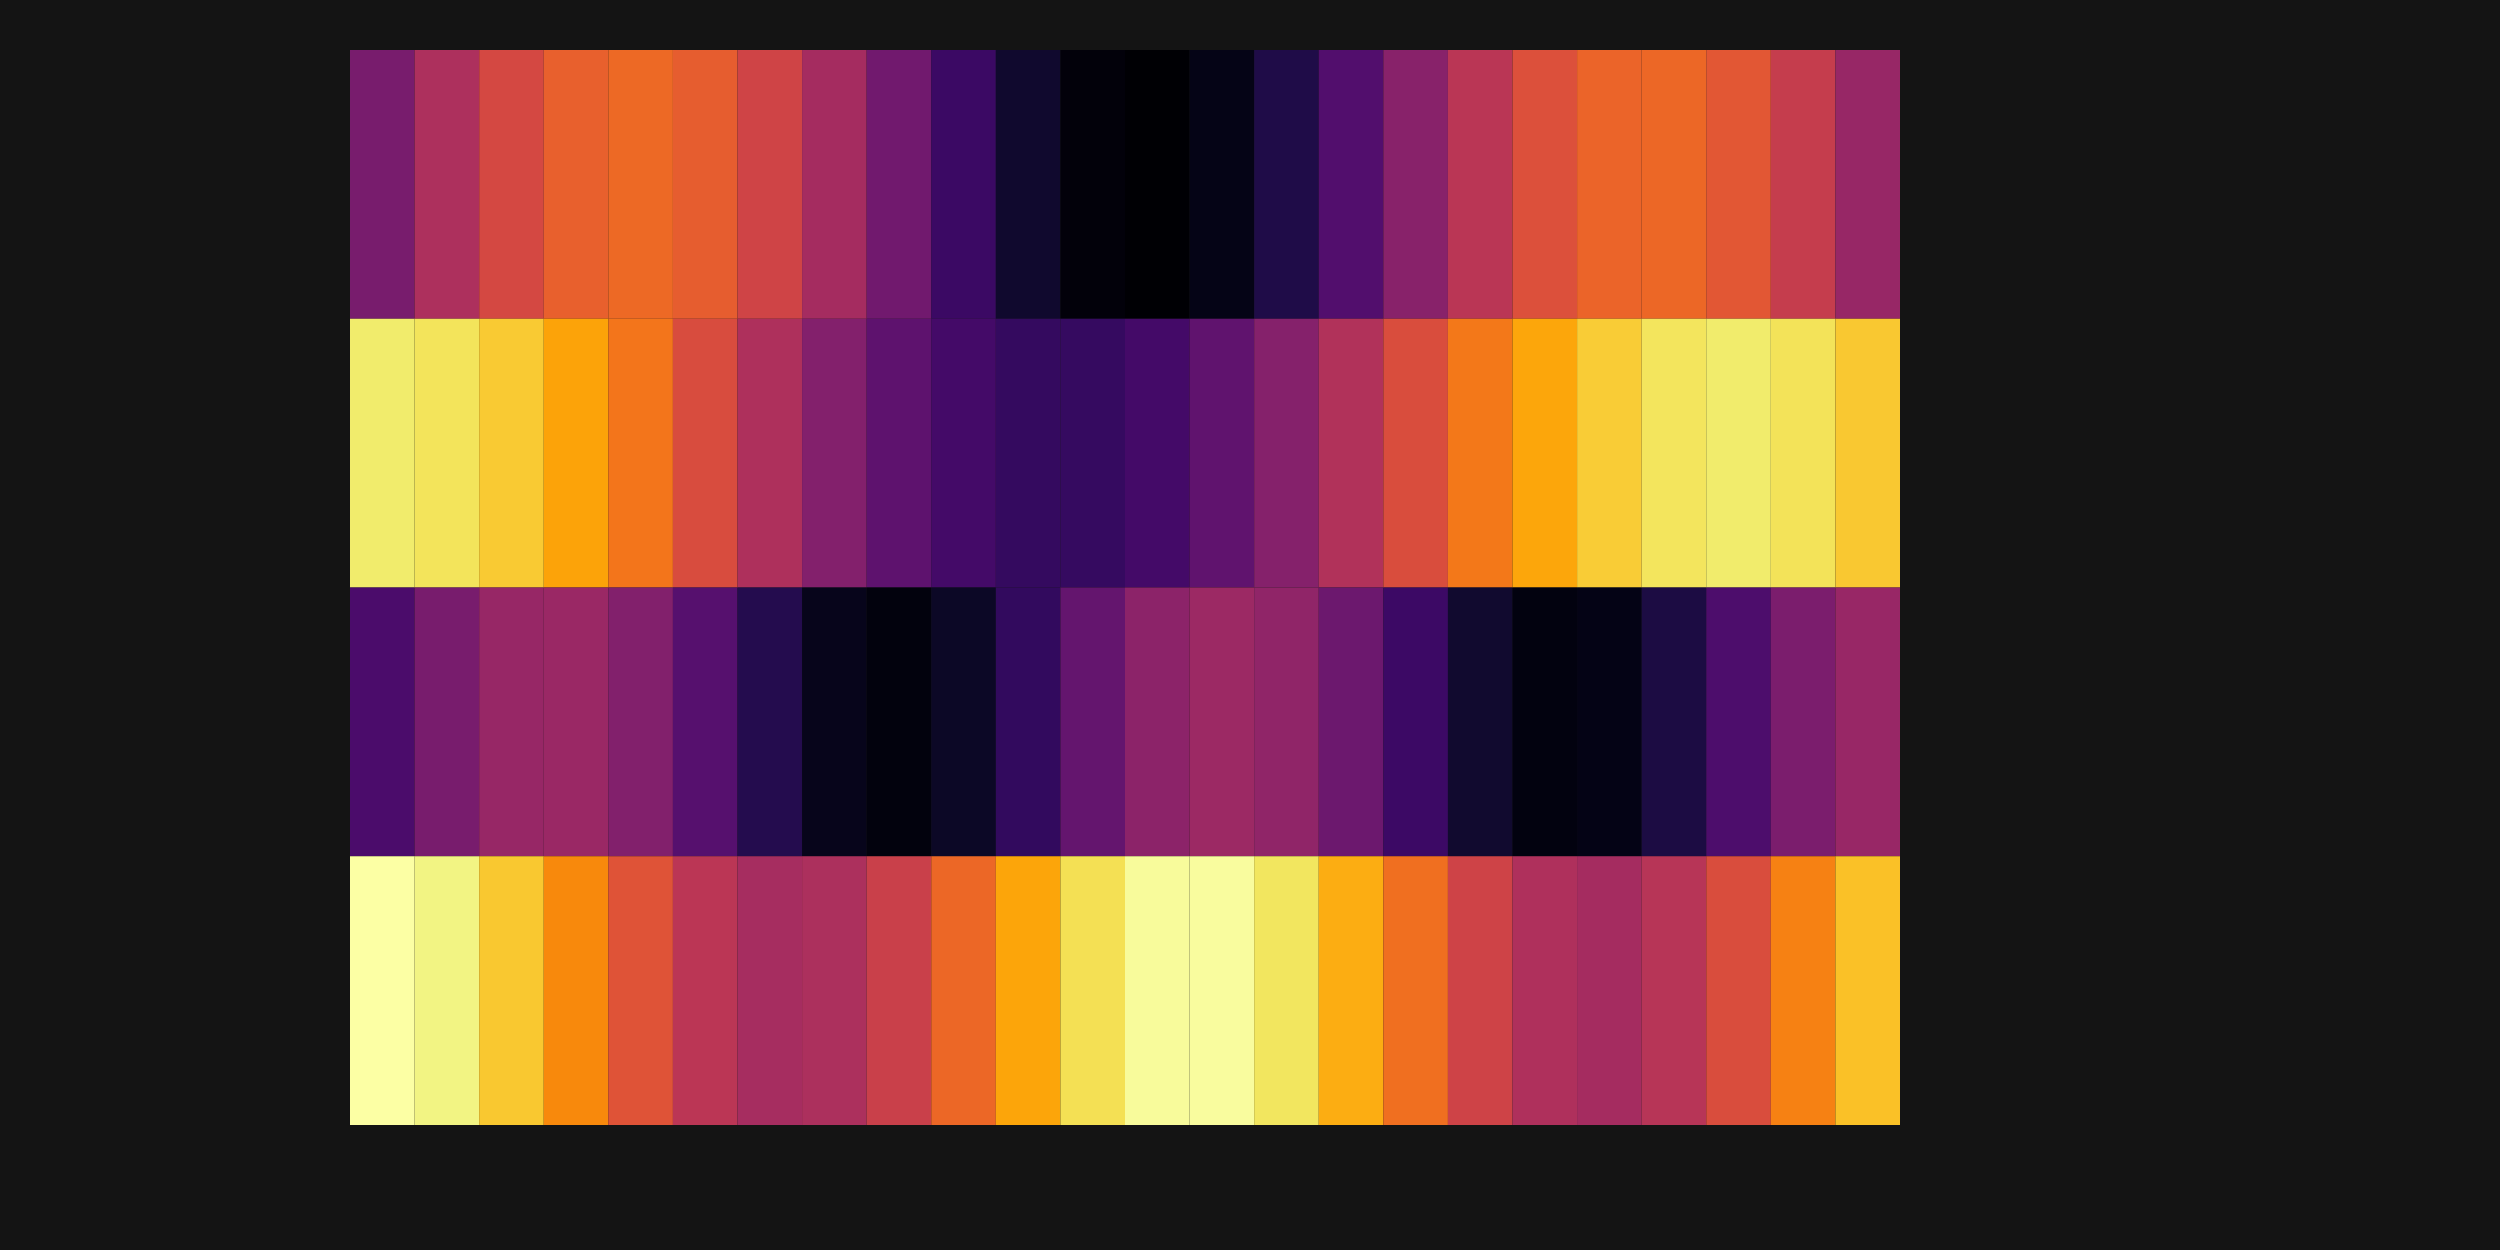
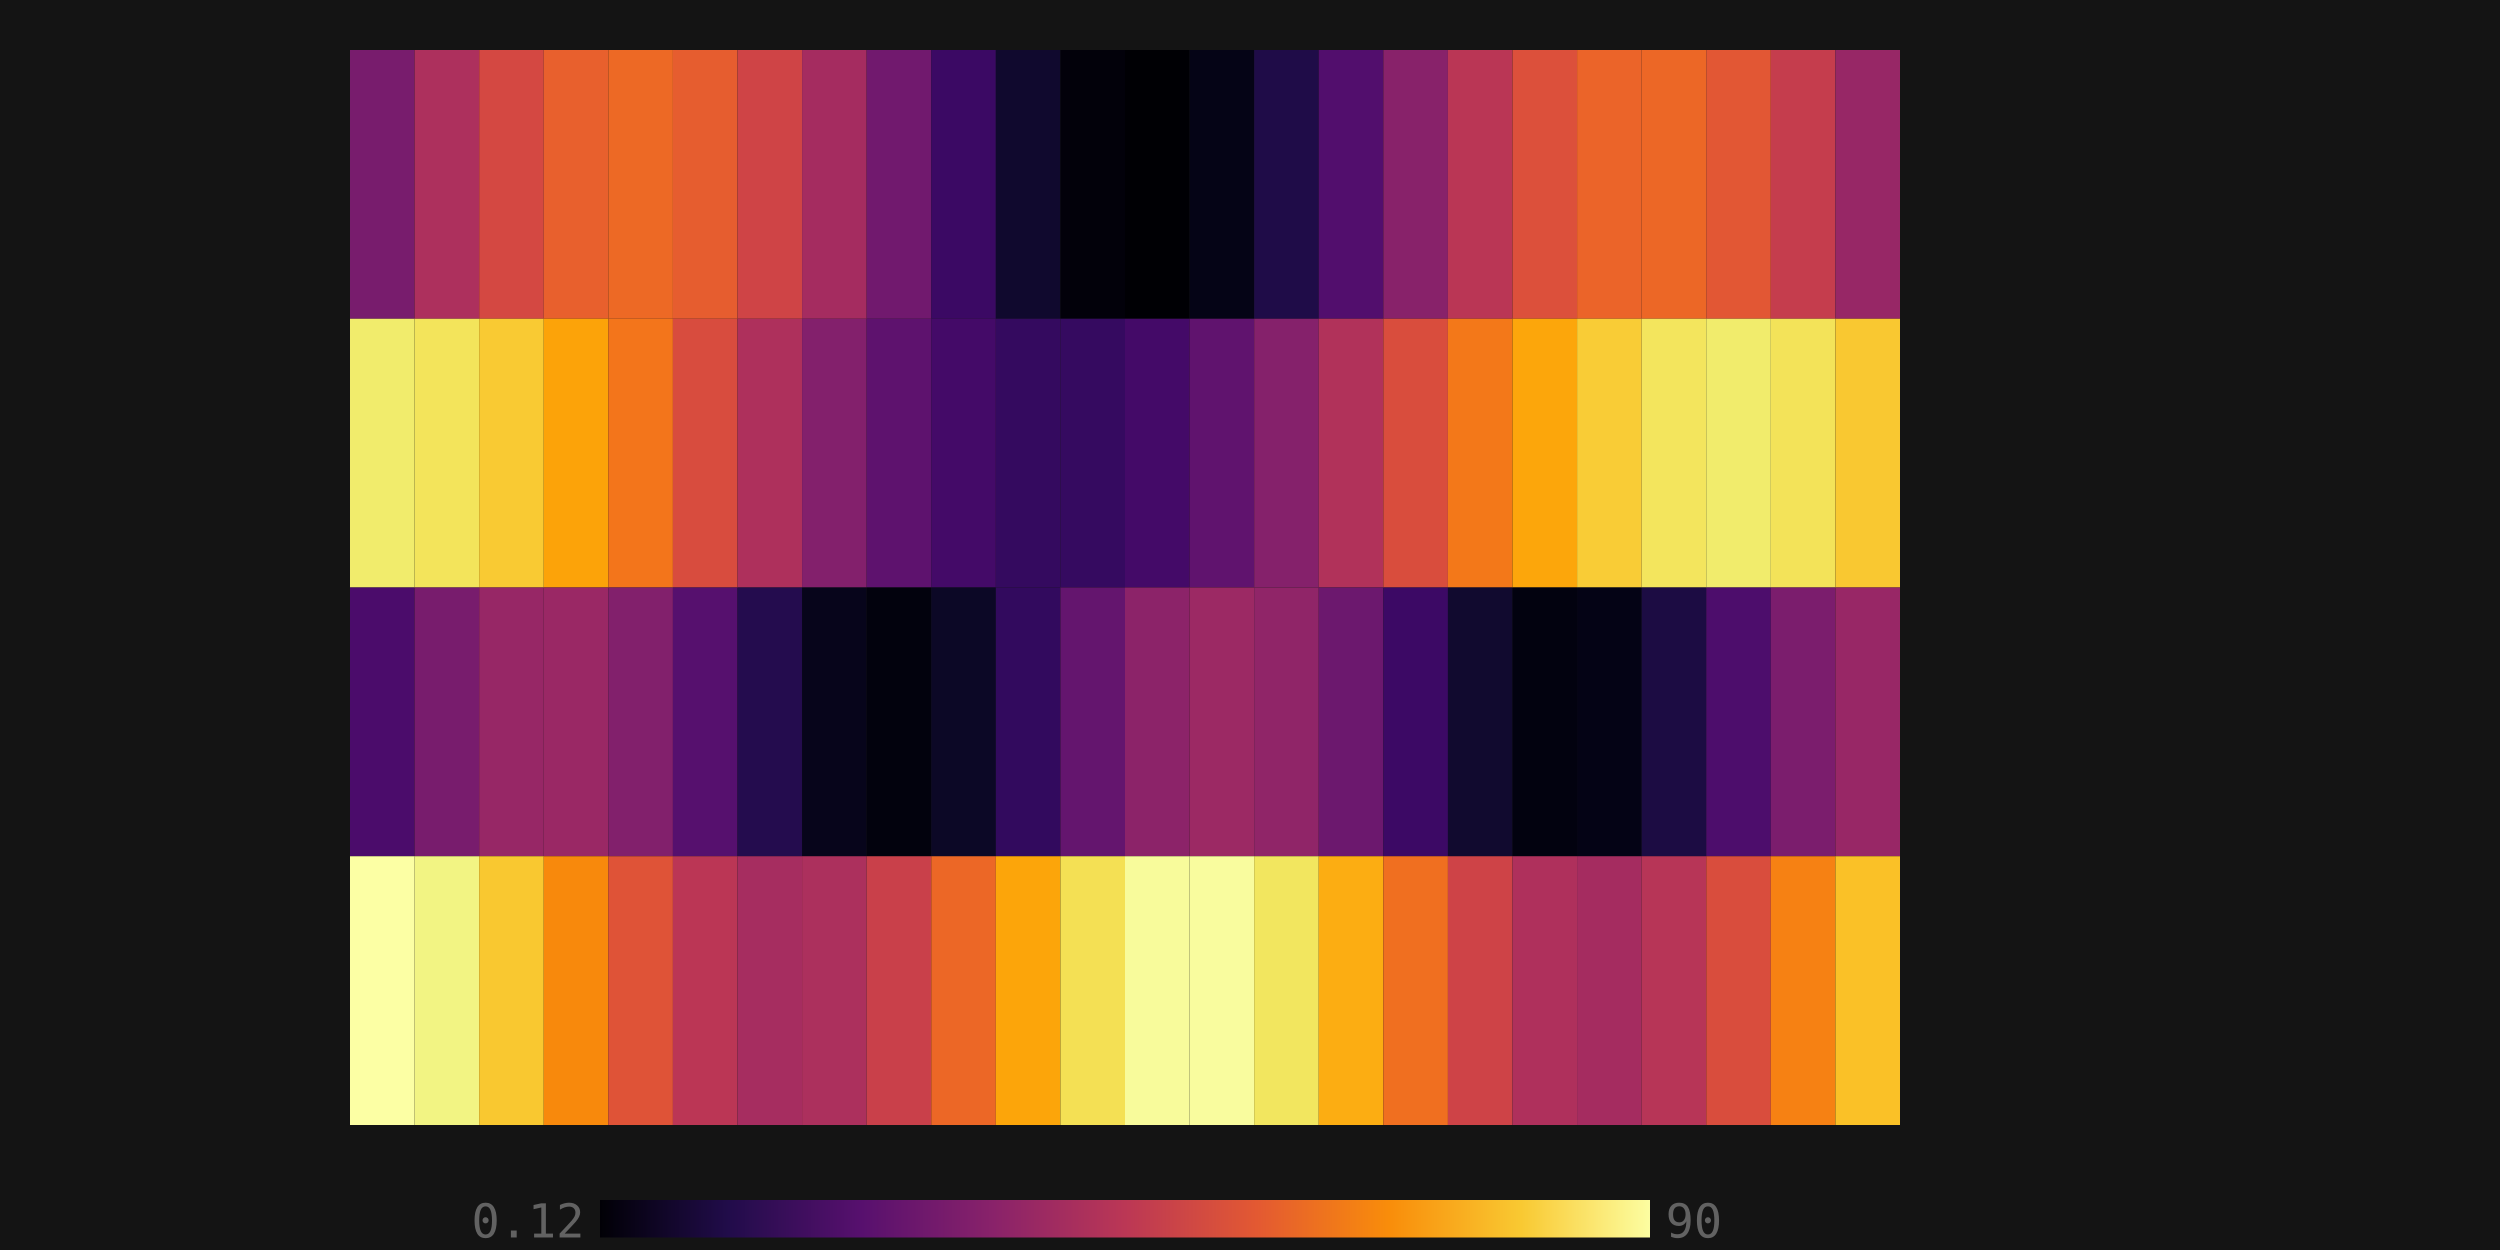
<svg xmlns="http://www.w3.org/2000/svg" viewBox="0 0 640 320" width="640" height="320">
  <rect width="100%" height="100%" fill="#141414" />
+   <text x="149.6" y="316.8" text-anchor="end" font-size="12" font-family="monospace" fill="#626262">0.12</text>
+   <defs>
+     <linearGradient id="rsvgb" x1="0" y1="0" x2="1" y2="0">
+       <stop offset="0" stop-color="#000004" />
+       <stop offset="0.125" stop-color="#210c4a" />
+       <stop offset="0.25" stop-color="#57106e" />
+       <stop offset="0.375" stop-color="#89226a" />
+       <stop offset="0.5" stop-color="#bb3755" />
+       <stop offset="0.625" stop-color="#e35932" />
+       <stop offset="0.75" stop-color="#f98d0a" />
+       <stop offset="0.875" stop-color="#f9c932" />
+       <stop offset="1" stop-color="#fcffa4" />
+     </linearGradient>
+   </defs>
+   <rect x="153.6" y="307.2" width="268.8" height="9.6" fill="url(#rsvgb)" />
+   <text x="426.4" y="316.8" text-anchor="start" font-size="12" font-family="monospace" fill="#626262">90</text>
  <rect x="89.6" y="12.8" width="16.533" height="68.8" fill="#781c6d" />
  <rect x="106.133" y="12.8" width="16.533" height="68.8" fill="#ad305d" />
  <rect x="122.667" y="12.8" width="16.533" height="68.8" fill="#d44842" />
  <rect x="139.2" y="12.8" width="16.533" height="68.8" fill="#e8602d" />
  <rect x="155.733" y="12.8" width="16.533" height="68.8" fill="#ed6925" />
  <rect x="172.267" y="12.8" width="16.533" height="68.8" fill="#e65d2f" />
  <rect x="188.8" y="12.8" width="16.533" height="68.8" fill="#cf4446" />
  <rect x="205.333" y="12.8" width="16.533" height="68.8" fill="#a52c60" />
  <rect x="221.867" y="12.8" width="16.533" height="68.8" fill="#71196e" />
  <rect x="238.4" y="12.8" width="16.533" height="68.8" fill="#3b0964" />
  <rect x="254.933" y="12.8" width="16.533" height="68.8" fill="#10092e" />
  <rect x="271.467" y="12.8" width="16.533" height="68.8" fill="#02010a" />
  <rect x="288" y="12.8" width="16.533" height="68.8" fill="#000004" />
  <rect x="304.533" y="12.8" width="16.533" height="68.8" fill="#050416" />
  <rect x="321.067" y="12.8" width="16.533" height="68.8" fill="#1f0c48" />
  <rect x="337.6" y="12.8" width="16.533" height="68.8" fill="#520e6d" />
  <rect x="354.133" y="12.8" width="16.533" height="68.8" fill="#88226a" />
  <rect x="370.667" y="12.8" width="16.533" height="68.8" fill="#ba3655" />
  <rect x="387.2" y="12.8" width="16.533" height="68.8" fill="#dc503b" />
  <rect x="403.733" y="12.8" width="16.533" height="68.8" fill="#eb6429" />
  <rect x="420.267" y="12.8" width="16.533" height="68.8" fill="#ec6726" />
  <rect x="436.8" y="12.8" width="16.533" height="68.8" fill="#e25734" />
  <rect x="453.333" y="12.8" width="16.533" height="68.8" fill="#c53d4d" />
  <rect x="469.867" y="12.8" width="16.533" height="68.8" fill="#972766" />
  <rect x="89.6" y="81.6" width="16.533" height="68.8" fill="#f1ec6c" />
  <rect x="106.133" y="81.6" width="16.533" height="68.8" fill="#f3e45b" />
  <rect x="122.667" y="81.6" width="16.533" height="68.8" fill="#f9ca33" />
  <rect x="139.2" y="81.6" width="16.533" height="68.8" fill="#fca309" />
  <rect x="155.733" y="81.6" width="16.533" height="68.8" fill="#f3751b" />
  <rect x="172.267" y="81.6" width="16.533" height="68.8" fill="#d84c3e" />
  <rect x="188.8" y="81.6" width="16.533" height="68.8" fill="#ae305c" />
  <rect x="205.333" y="81.6" width="16.533" height="68.8" fill="#83206c" />
  <rect x="221.867" y="81.6" width="16.533" height="68.8" fill="#5e126e" />
  <rect x="238.4" y="81.6" width="16.533" height="68.8" fill="#440a68" />
  <rect x="254.933" y="81.6" width="16.533" height="68.8" fill="#340a5f" />
  <rect x="271.467" y="81.6" width="16.533" height="68.8" fill="#350a60" />
  <rect x="288" y="81.6" width="16.533" height="68.8" fill="#440a68" />
  <rect x="304.533" y="81.6" width="16.533" height="68.8" fill="#60136e" />
  <rect x="321.067" y="81.6" width="16.533" height="68.8" fill="#85216b" />
  <rect x="337.6" y="81.6" width="16.533" height="68.8" fill="#b1325a" />
  <rect x="354.133" y="81.6" width="16.533" height="68.8" fill="#d94d3d" />
  <rect x="370.667" y="81.6" width="16.533" height="68.8" fill="#f37819" />
  <rect x="387.2" y="81.6" width="16.533" height="68.8" fill="#fca60b" />
  <rect x="403.733" y="81.6" width="16.533" height="68.8" fill="#f9cc36" />
  <rect x="420.267" y="81.6" width="16.533" height="68.8" fill="#f3e55d" />
  <rect x="436.8" y="81.6" width="16.533" height="68.8" fill="#f1ec6c" />
  <rect x="453.333" y="81.6" width="16.533" height="68.8" fill="#f3e359" />
  <rect x="469.867" y="81.6" width="16.533" height="68.8" fill="#f9c831" />
  <rect x="89.6" y="150.4" width="16.533" height="68.8" fill="#4b0c6b" />
  <rect x="106.133" y="150.4" width="16.533" height="68.8" fill="#781c6d" />
  <rect x="122.667" y="150.4" width="16.533" height="68.8" fill="#972766" />
  <rect x="139.2" y="150.4" width="16.533" height="68.8" fill="#9a2865" />
  <rect x="155.733" y="150.4" width="16.533" height="68.8" fill="#82206c" />
  <rect x="172.267" y="150.4" width="16.533" height="68.8" fill="#56106e" />
  <rect x="188.8" y="150.4" width="16.533" height="68.8" fill="#240c4e" />
  <rect x="205.333" y="150.4" width="16.533" height="68.8" fill="#07051b" />
  <rect x="221.867" y="150.4" width="16.533" height="68.8" fill="#02020d" />
  <rect x="238.4" y="150.4" width="16.533" height="68.8" fill="#0c0826" />
  <rect x="254.933" y="150.4" width="16.533" height="68.8" fill="#320a5e" />
  <rect x="271.467" y="150.4" width="16.533" height="68.8" fill="#64156e" />
  <rect x="288" y="150.4" width="16.533" height="68.8" fill="#8c2369" />
  <rect x="304.533" y="150.4" width="16.533" height="68.8" fill="#9c2964" />
  <rect x="321.067" y="150.4" width="16.533" height="68.8" fill="#902568" />
  <rect x="337.6" y="150.4" width="16.533" height="68.8" fill="#6c186e" />
  <rect x="354.133" y="150.4" width="16.533" height="68.8" fill="#3c0965" />
  <rect x="370.667" y="150.4" width="16.533" height="68.8" fill="#110a2f" />
  <rect x="387.2" y="150.4" width="16.533" height="68.8" fill="#02020f" />
  <rect x="403.733" y="150.4" width="16.533" height="68.8" fill="#040315" />
  <rect x="420.267" y="150.4" width="16.533" height="68.8" fill="#1c0c43" />
  <rect x="436.8" y="150.4" width="16.533" height="68.8" fill="#4d0d6c" />
  <rect x="453.333" y="150.4" width="16.533" height="68.8" fill="#7b1d6d" />
  <rect x="469.867" y="150.4" width="16.533" height="68.8" fill="#982766" />
  <rect x="89.6" y="219.2" width="16.533" height="68.8" fill="#fcffa4" />
  <rect x="106.133" y="219.2" width="16.533" height="68.8" fill="#f2f483" />
  <rect x="122.667" y="219.2" width="16.533" height="68.8" fill="#f9c830" />
  <rect x="139.2" y="219.2" width="16.533" height="68.8" fill="#f8890c" />
  <rect x="155.733" y="219.2" width="16.533" height="68.8" fill="#df5337" />
  <rect x="172.267" y="219.2" width="16.533" height="68.8" fill="#bb3655" />
  <rect x="188.8" y="219.2" width="16.533" height="68.8" fill="#a62d60" />
  <rect x="205.333" y="219.2" width="16.533" height="68.8" fill="#ac305d" />
  <rect x="221.867" y="219.2" width="16.533" height="68.8" fill="#c9404a" />
  <rect x="238.4" y="219.2" width="16.533" height="68.8" fill="#ec6726" />
  <rect x="254.933" y="219.2" width="16.533" height="68.8" fill="#fca50a" />
  <rect x="271.467" y="219.2" width="16.533" height="68.8" fill="#f4e054" />
  <rect x="288" y="219.2" width="16.533" height="68.8" fill="#f8fb9b" />
  <rect x="304.533" y="219.2" width="16.533" height="68.8" fill="#f9fc9e" />
  <rect x="321.067" y="219.2" width="16.533" height="68.8" fill="#f2e65f" />
  <rect x="337.6" y="219.2" width="16.533" height="68.8" fill="#fcad12" />
  <rect x="354.133" y="219.2" width="16.533" height="68.8" fill="#f06f20" />
  <rect x="370.667" y="219.2" width="16.533" height="68.8" fill="#ce4347" />
  <rect x="387.2" y="219.2" width="16.533" height="68.8" fill="#af305c" />
  <rect x="403.733" y="219.2" width="16.533" height="68.8" fill="#a52c60" />
  <rect x="420.267" y="219.2" width="16.533" height="68.8" fill="#b73557" />
  <rect x="436.8" y="219.2" width="16.533" height="68.8" fill="#d94d3d" />
  <rect x="453.333" y="219.2" width="16.533" height="68.8" fill="#f68113" />
  <rect x="469.867" y="219.2" width="16.533" height="68.8" fill="#fac127" />
</svg>
